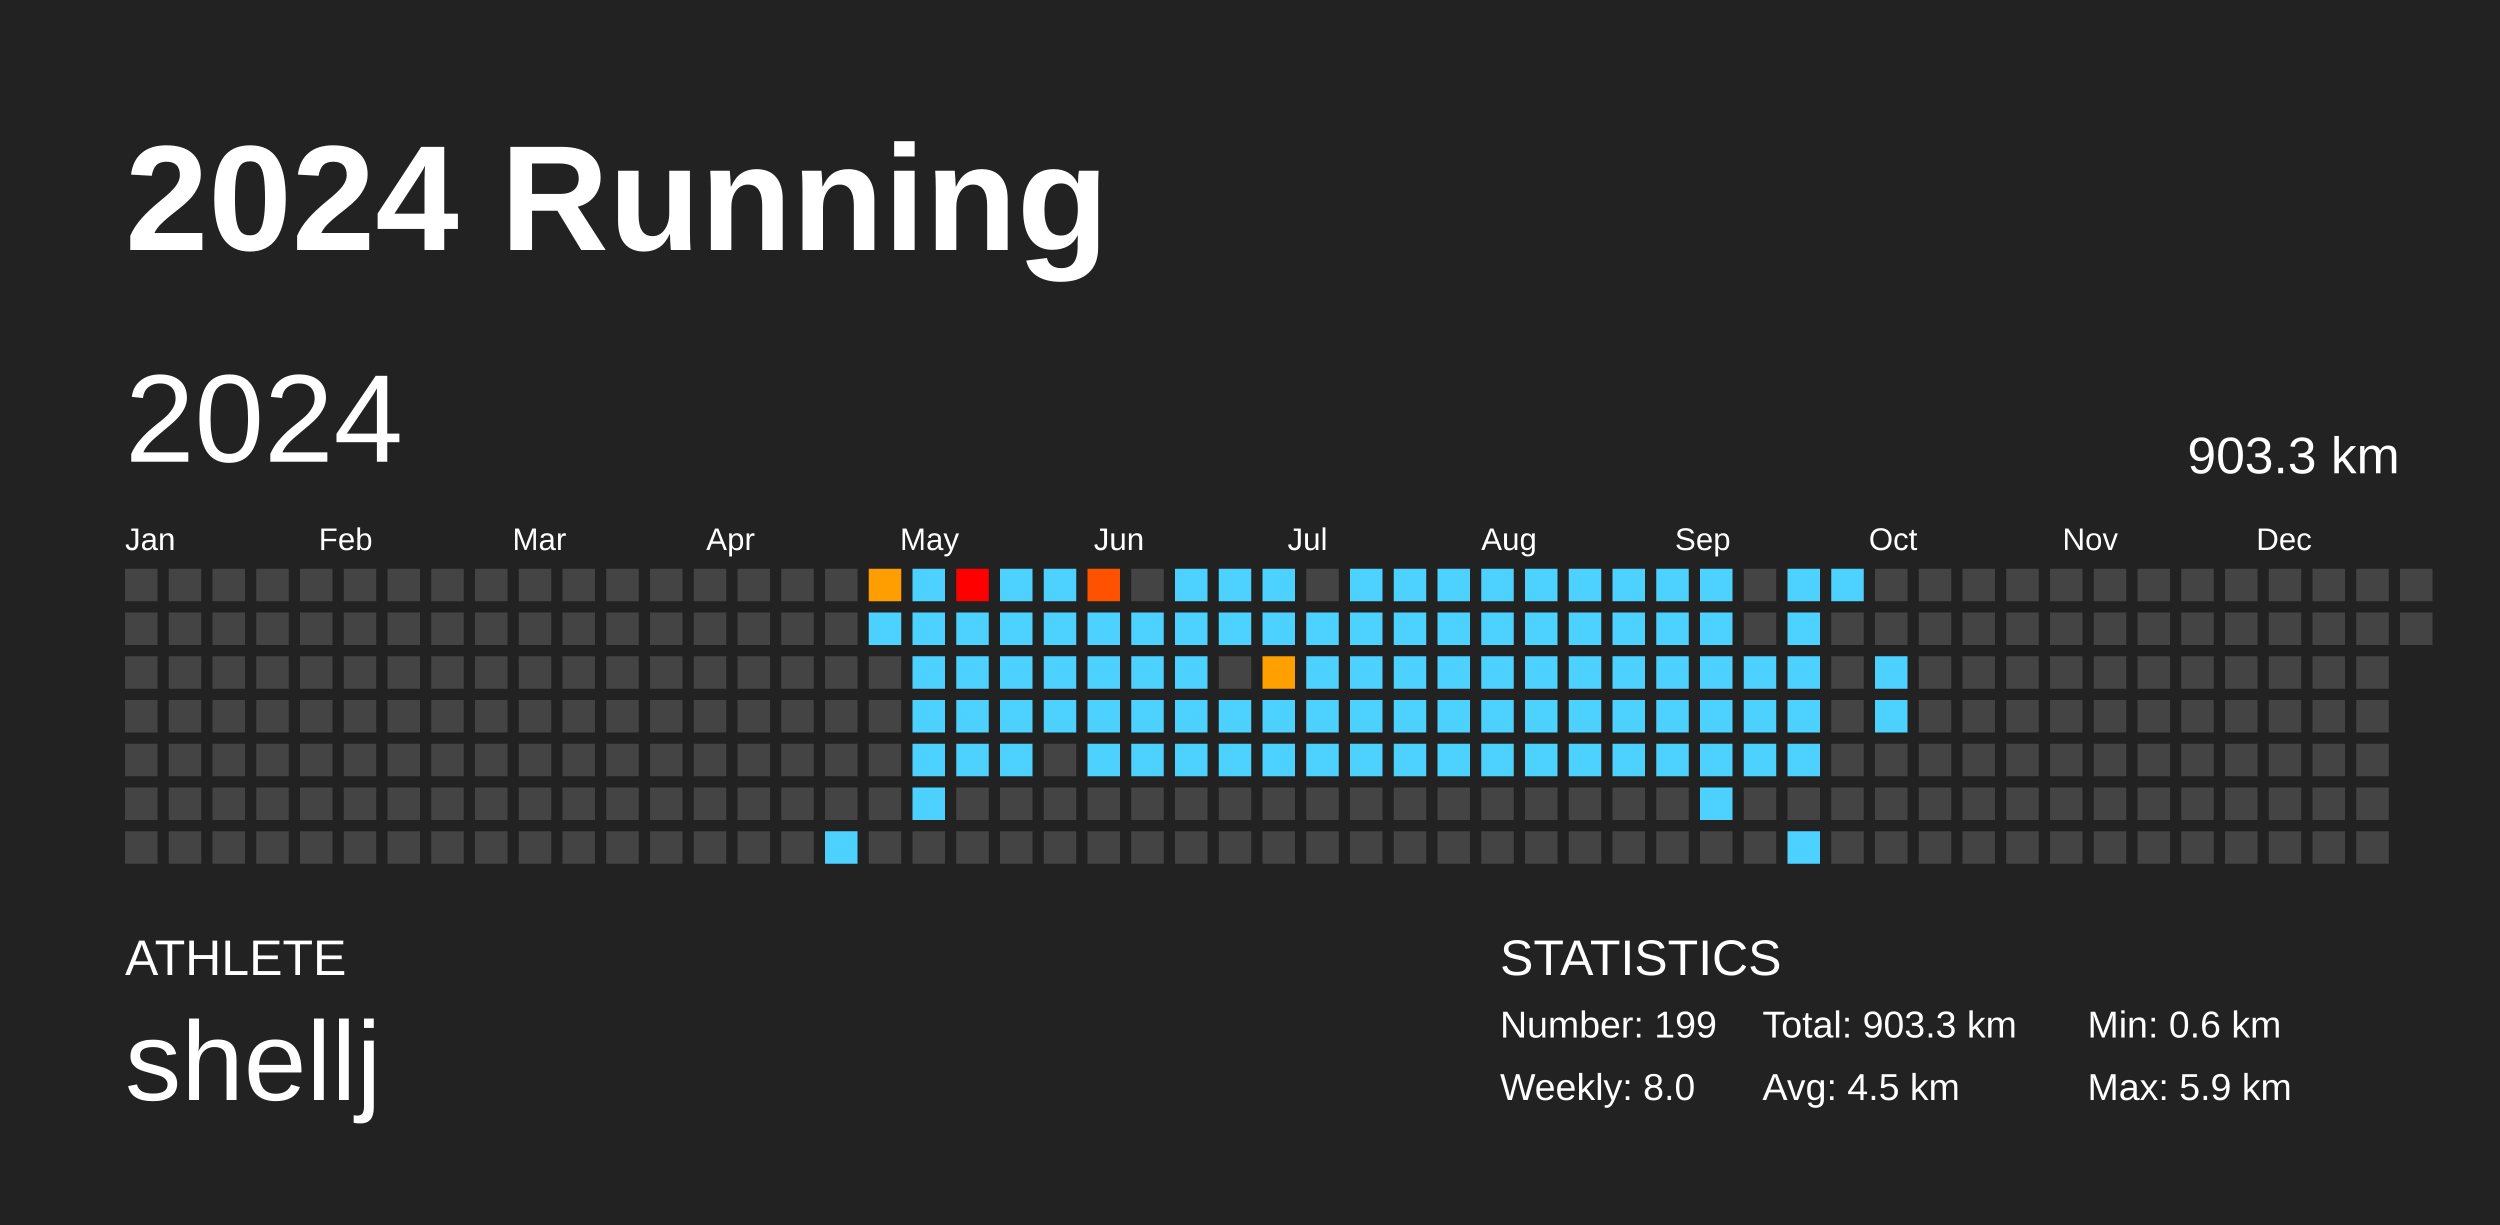
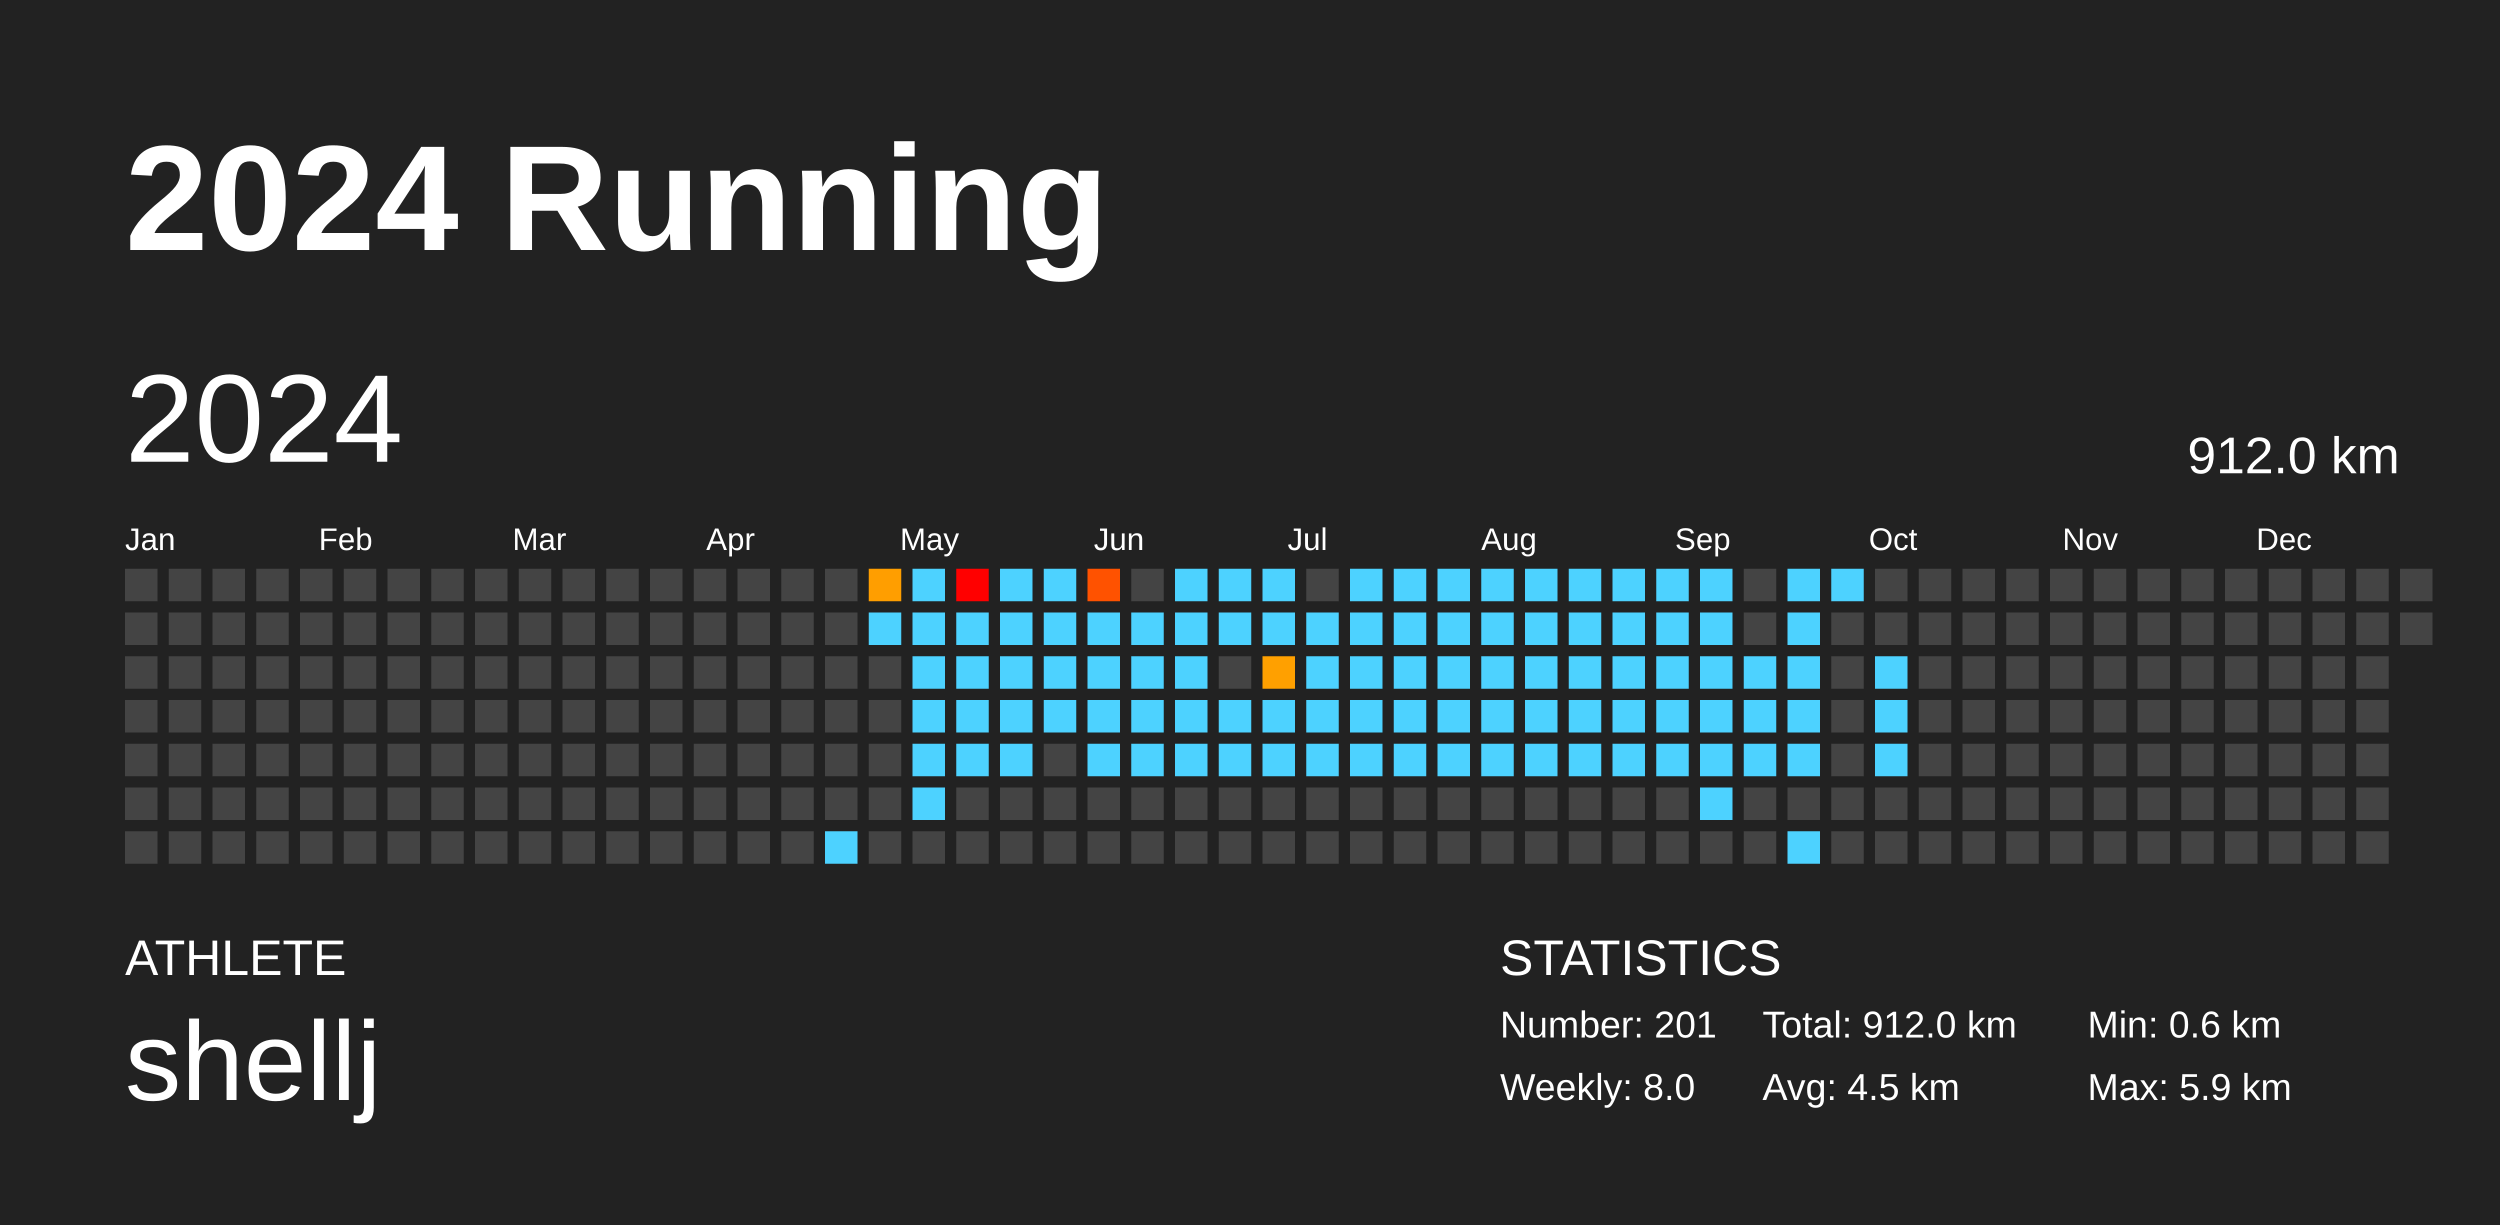
<svg xmlns="http://www.w3.org/2000/svg" baseProfile="full" height="98mm" version="1.1" viewBox="0,0,200,98" width="200mm">
  <defs />
  <rect fill="#222222" height="98" width="200" x="0" y="0" />
  <text fill="#FFFFFF" style="font-size:12px; font-family:Arial; font-weight:bold;" x="10" y="20">2024 Running</text>
  <text fill="#FFFFFF" style="font-size:4px; font-family:Arial" x="10" y="78">ATHLETE</text>
  <text fill="#FFFFFF" style="font-size:9px; font-family:Arial" x="10" y="88">shellj</text>
  <text fill="#FFFFFF" style="font-size:4px; font-family:Arial" x="120" y="78">STATISTICS</text>
-   <text fill="#FFFFFF" style="font-size:3px; font-family:Arial" x="120" y="83">Number: 199</text>
+   <text fill="#FFFFFF" style="font-size:3px; font-family:Arial" x="120" y="83">Number: 201</text>
  <text fill="#FFFFFF" style="font-size:3px; font-family:Arial" x="120" y="88">Weekly: 8.0</text>
-   <text fill="#FFFFFF" style="font-size:3px; font-family:Arial" x="141" y="83">Total: 903.3 km</text>
+   <text fill="#FFFFFF" style="font-size:3px; font-family:Arial" x="141" y="83">Total: 912.0 km</text>
  <text fill="#FFFFFF" style="font-size:3px; font-family:Arial" x="141" y="88">Avg: 4.5 km</text>
  <text fill="#FFFFFF" style="font-size:3px; font-family:Arial" x="167" y="83">Min: 0.6 km</text>
  <text fill="#FFFFFF" style="font-size:3px; font-family:Arial" x="167" y="88">Max: 5.9 km</text>
  <text dominant-baseline="hanging" fill="#FFFFFF" style="font-size:10.0px; font-family:Arial;" x="10" y="30">2024</text>
-   <text dominant-baseline="hanging" fill="#FFFFFF" style="font-size:4.125px; font-family:Arial;" x="175" y="35">903.3 km</text>
+   <text dominant-baseline="hanging" fill="#FFFFFF" style="font-size:4.125px; font-family:Arial;" x="175" y="35">912.0 km</text>
  <text fill="#FFFFFF" style="font-size:2.5px; font-family:Arial" x="10.0" y="44">Jan</text>
  <text fill="#FFFFFF" style="font-size:2.5px; font-family:Arial" x="25.5" y="44">Feb</text>
  <text fill="#FFFFFF" style="font-size:2.5px; font-family:Arial" x="41.0" y="44">Mar</text>
  <text fill="#FFFFFF" style="font-size:2.5px; font-family:Arial" x="56.5" y="44">Apr</text>
  <text fill="#FFFFFF" style="font-size:2.5px; font-family:Arial" x="72.0" y="44">May</text>
  <text fill="#FFFFFF" style="font-size:2.5px; font-family:Arial" x="87.5" y="44">Jun</text>
  <text fill="#FFFFFF" style="font-size:2.5px; font-family:Arial" x="103.0" y="44">Jul</text>
  <text fill="#FFFFFF" style="font-size:2.5px; font-family:Arial" x="118.5" y="44">Aug</text>
  <text fill="#FFFFFF" style="font-size:2.5px; font-family:Arial" x="134.0" y="44">Sep</text>
  <text fill="#FFFFFF" style="font-size:2.5px; font-family:Arial" x="149.5" y="44">Oct</text>
  <text fill="#FFFFFF" style="font-size:2.5px; font-family:Arial" x="165.0" y="44">Nov</text>
  <text fill="#FFFFFF" style="font-size:2.5px; font-family:Arial" x="180.5" y="44">Dec</text>
  <rect fill="#444444" height="2.6" width="2.6" x="10.0" y="45.5" />
  <rect fill="#444444" height="2.6" width="2.6" x="10.0" y="49.0" />
  <rect fill="#444444" height="2.6" width="2.6" x="10.0" y="52.5" />
  <rect fill="#444444" height="2.6" width="2.6" x="10.0" y="56.0" />
  <rect fill="#444444" height="2.6" width="2.6" x="10.0" y="59.5" />
  <rect fill="#444444" height="2.6" width="2.6" x="10.0" y="63.0" />
  <rect fill="#444444" height="2.6" width="2.6" x="10.0" y="66.5" />
  <rect fill="#444444" height="2.6" width="2.6" x="13.5" y="45.5" />
  <rect fill="#444444" height="2.6" width="2.6" x="13.5" y="49.0" />
  <rect fill="#444444" height="2.6" width="2.6" x="13.5" y="52.5" />
  <rect fill="#444444" height="2.6" width="2.6" x="13.5" y="56.0" />
  <rect fill="#444444" height="2.6" width="2.6" x="13.5" y="59.5" />
  <rect fill="#444444" height="2.6" width="2.6" x="13.5" y="63.0" />
  <rect fill="#444444" height="2.6" width="2.6" x="13.5" y="66.5" />
  <rect fill="#444444" height="2.6" width="2.6" x="17.0" y="45.5" />
  <rect fill="#444444" height="2.6" width="2.6" x="17.0" y="49.0" />
  <rect fill="#444444" height="2.6" width="2.6" x="17.0" y="52.5" />
  <rect fill="#444444" height="2.6" width="2.6" x="17.0" y="56.0" />
  <rect fill="#444444" height="2.6" width="2.6" x="17.0" y="59.5" />
  <rect fill="#444444" height="2.6" width="2.6" x="17.0" y="63.0" />
  <rect fill="#444444" height="2.6" width="2.6" x="17.0" y="66.5" />
  <rect fill="#444444" height="2.6" width="2.6" x="20.5" y="45.5" />
  <rect fill="#444444" height="2.6" width="2.6" x="20.5" y="49.0" />
  <rect fill="#444444" height="2.6" width="2.6" x="20.5" y="52.5" />
  <rect fill="#444444" height="2.6" width="2.6" x="20.5" y="56.0" />
  <rect fill="#444444" height="2.6" width="2.6" x="20.5" y="59.5" />
  <rect fill="#444444" height="2.6" width="2.6" x="20.5" y="63.0" />
  <rect fill="#444444" height="2.6" width="2.6" x="20.5" y="66.5" />
  <rect fill="#444444" height="2.6" width="2.6" x="24.0" y="45.5" />
  <rect fill="#444444" height="2.6" width="2.6" x="24.0" y="49.0" />
  <rect fill="#444444" height="2.6" width="2.6" x="24.0" y="52.5" />
  <rect fill="#444444" height="2.6" width="2.6" x="24.0" y="56.0" />
  <rect fill="#444444" height="2.6" width="2.6" x="24.0" y="59.5" />
  <rect fill="#444444" height="2.6" width="2.6" x="24.0" y="63.0" />
  <rect fill="#444444" height="2.6" width="2.6" x="24.0" y="66.5" />
  <rect fill="#444444" height="2.6" width="2.6" x="27.5" y="45.5" />
  <rect fill="#444444" height="2.6" width="2.6" x="27.5" y="49.0" />
  <rect fill="#444444" height="2.6" width="2.6" x="27.5" y="52.5" />
  <rect fill="#444444" height="2.6" width="2.6" x="27.5" y="56.0" />
  <rect fill="#444444" height="2.6" width="2.6" x="27.5" y="59.5" />
  <rect fill="#444444" height="2.6" width="2.6" x="27.5" y="63.0" />
  <rect fill="#444444" height="2.6" width="2.6" x="27.5" y="66.5" />
  <rect fill="#444444" height="2.6" width="2.6" x="31.0" y="45.5" />
  <rect fill="#444444" height="2.6" width="2.6" x="31.0" y="49.0" />
  <rect fill="#444444" height="2.6" width="2.6" x="31.0" y="52.5" />
  <rect fill="#444444" height="2.6" width="2.6" x="31.0" y="56.0" />
  <rect fill="#444444" height="2.6" width="2.6" x="31.0" y="59.5" />
  <rect fill="#444444" height="2.6" width="2.6" x="31.0" y="63.0" />
  <rect fill="#444444" height="2.6" width="2.6" x="31.0" y="66.5" />
  <rect fill="#444444" height="2.6" width="2.6" x="34.5" y="45.5" />
  <rect fill="#444444" height="2.6" width="2.6" x="34.5" y="49.0" />
  <rect fill="#444444" height="2.6" width="2.6" x="34.5" y="52.5" />
  <rect fill="#444444" height="2.6" width="2.6" x="34.5" y="56.0" />
  <rect fill="#444444" height="2.6" width="2.6" x="34.5" y="59.5" />
  <rect fill="#444444" height="2.6" width="2.6" x="34.5" y="63.0" />
  <rect fill="#444444" height="2.6" width="2.6" x="34.5" y="66.5" />
  <rect fill="#444444" height="2.6" width="2.6" x="38.0" y="45.5" />
  <rect fill="#444444" height="2.6" width="2.6" x="38.0" y="49.0" />
  <rect fill="#444444" height="2.6" width="2.6" x="38.0" y="52.5" />
  <rect fill="#444444" height="2.6" width="2.6" x="38.0" y="56.0" />
  <rect fill="#444444" height="2.6" width="2.6" x="38.0" y="59.5" />
  <rect fill="#444444" height="2.6" width="2.6" x="38.0" y="63.0" />
  <rect fill="#444444" height="2.6" width="2.6" x="38.0" y="66.5" />
  <rect fill="#444444" height="2.6" width="2.6" x="41.5" y="45.5" />
  <rect fill="#444444" height="2.6" width="2.6" x="41.5" y="49.0" />
  <rect fill="#444444" height="2.6" width="2.6" x="41.5" y="52.5" />
  <rect fill="#444444" height="2.6" width="2.6" x="41.5" y="56.0" />
  <rect fill="#444444" height="2.6" width="2.6" x="41.5" y="59.5" />
  <rect fill="#444444" height="2.6" width="2.6" x="41.5" y="63.0" />
  <rect fill="#444444" height="2.6" width="2.6" x="41.5" y="66.5" />
  <rect fill="#444444" height="2.6" width="2.6" x="45.0" y="45.5" />
  <rect fill="#444444" height="2.6" width="2.6" x="45.0" y="49.0" />
  <rect fill="#444444" height="2.6" width="2.6" x="45.0" y="52.5" />
  <rect fill="#444444" height="2.6" width="2.6" x="45.0" y="56.0" />
  <rect fill="#444444" height="2.6" width="2.6" x="45.0" y="59.5" />
  <rect fill="#444444" height="2.6" width="2.6" x="45.0" y="63.0" />
  <rect fill="#444444" height="2.6" width="2.6" x="45.0" y="66.5" />
  <rect fill="#444444" height="2.6" width="2.6" x="48.5" y="45.5" />
  <rect fill="#444444" height="2.6" width="2.6" x="48.5" y="49.0" />
  <rect fill="#444444" height="2.6" width="2.6" x="48.5" y="52.5" />
  <rect fill="#444444" height="2.6" width="2.6" x="48.5" y="56.0" />
  <rect fill="#444444" height="2.6" width="2.6" x="48.5" y="59.5" />
  <rect fill="#444444" height="2.6" width="2.6" x="48.5" y="63.0" />
  <rect fill="#444444" height="2.6" width="2.6" x="48.5" y="66.5" />
  <rect fill="#444444" height="2.6" width="2.6" x="52.0" y="45.5" />
  <rect fill="#444444" height="2.6" width="2.6" x="52.0" y="49.0" />
  <rect fill="#444444" height="2.6" width="2.6" x="52.0" y="52.5" />
  <rect fill="#444444" height="2.6" width="2.6" x="52.0" y="56.0" />
  <rect fill="#444444" height="2.6" width="2.6" x="52.0" y="59.5" />
  <rect fill="#444444" height="2.6" width="2.6" x="52.0" y="63.0" />
  <rect fill="#444444" height="2.6" width="2.6" x="52.0" y="66.5" />
  <rect fill="#444444" height="2.6" width="2.6" x="55.5" y="45.5" />
  <rect fill="#444444" height="2.6" width="2.6" x="55.5" y="49.0" />
  <rect fill="#444444" height="2.6" width="2.6" x="55.5" y="52.5" />
  <rect fill="#444444" height="2.6" width="2.6" x="55.5" y="56.0" />
  <rect fill="#444444" height="2.6" width="2.6" x="55.5" y="59.5" />
  <rect fill="#444444" height="2.6" width="2.6" x="55.5" y="63.0" />
  <rect fill="#444444" height="2.6" width="2.6" x="55.5" y="66.5" />
  <rect fill="#444444" height="2.6" width="2.6" x="59.0" y="45.5" />
  <rect fill="#444444" height="2.6" width="2.6" x="59.0" y="49.0" />
  <rect fill="#444444" height="2.6" width="2.6" x="59.0" y="52.5" />
  <rect fill="#444444" height="2.6" width="2.6" x="59.0" y="56.0" />
  <rect fill="#444444" height="2.6" width="2.6" x="59.0" y="59.5" />
  <rect fill="#444444" height="2.6" width="2.6" x="59.0" y="63.0" />
  <rect fill="#444444" height="2.6" width="2.6" x="59.0" y="66.5" />
  <rect fill="#444444" height="2.6" width="2.6" x="62.5" y="45.5" />
  <rect fill="#444444" height="2.6" width="2.6" x="62.5" y="49.0" />
  <rect fill="#444444" height="2.6" width="2.6" x="62.5" y="52.5" />
  <rect fill="#444444" height="2.6" width="2.6" x="62.5" y="56.0" />
  <rect fill="#444444" height="2.6" width="2.6" x="62.5" y="59.5" />
  <rect fill="#444444" height="2.6" width="2.6" x="62.5" y="63.0" />
  <rect fill="#444444" height="2.6" width="2.6" x="62.5" y="66.5" />
  <rect fill="#444444" height="2.6" width="2.6" x="66.0" y="45.5" />
  <rect fill="#444444" height="2.6" width="2.6" x="66.0" y="49.0" />
  <rect fill="#444444" height="2.6" width="2.6" x="66.0" y="52.5" />
  <rect fill="#444444" height="2.6" width="2.6" x="66.0" y="56.0" />
  <rect fill="#444444" height="2.6" width="2.6" x="66.0" y="59.5" />
  <rect fill="#444444" height="2.6" width="2.6" x="66.0" y="63.0" />
  <rect fill="#4dd2ff" height="2.6" width="2.6" x="66.0" y="66.5" />
  <rect fill="#ff9e00" height="2.6" width="2.6" x="69.5" y="45.5" />
  <rect fill="#4dd2ff" height="2.6" width="2.6" x="69.5" y="49.0" />
  <rect fill="#444444" height="2.6" width="2.6" x="69.5" y="52.5" />
  <rect fill="#444444" height="2.6" width="2.6" x="69.5" y="56.0" />
  <rect fill="#444444" height="2.6" width="2.6" x="69.5" y="59.5" />
  <rect fill="#444444" height="2.6" width="2.6" x="69.5" y="63.0" />
  <rect fill="#444444" height="2.6" width="2.6" x="69.5" y="66.5" />
  <rect fill="#4dd2ff" height="2.6" width="2.6" x="73.0" y="45.5" />
  <rect fill="#4dd2ff" height="2.6" width="2.6" x="73.0" y="49.0" />
  <rect fill="#4dd2ff" height="2.6" width="2.6" x="73.0" y="52.5" />
  <rect fill="#4dd2ff" height="2.6" width="2.6" x="73.0" y="56.0" />
  <rect fill="#4dd2ff" height="2.6" width="2.6" x="73.0" y="59.5" />
  <rect fill="#4dd2ff" height="2.6" width="2.6" x="73.0" y="63.0" />
  <rect fill="#444444" height="2.6" width="2.6" x="73.0" y="66.5" />
  <rect fill="red" height="2.6" width="2.6" x="76.5" y="45.5" />
  <rect fill="#4dd2ff" height="2.6" width="2.6" x="76.5" y="49.0" />
  <rect fill="#4dd2ff" height="2.6" width="2.6" x="76.5" y="52.5" />
  <rect fill="#4dd2ff" height="2.6" width="2.6" x="76.5" y="56.0" />
  <rect fill="#4dd2ff" height="2.6" width="2.6" x="76.5" y="59.5" />
  <rect fill="#444444" height="2.6" width="2.6" x="76.5" y="63.0" />
  <rect fill="#444444" height="2.6" width="2.6" x="76.5" y="66.5" />
  <rect fill="#4dd2ff" height="2.6" width="2.6" x="80.0" y="45.5" />
  <rect fill="#4dd2ff" height="2.6" width="2.6" x="80.0" y="49.0" />
  <rect fill="#4dd2ff" height="2.6" width="2.6" x="80.0" y="52.5" />
  <rect fill="#4dd2ff" height="2.6" width="2.6" x="80.0" y="56.0" />
  <rect fill="#4dd2ff" height="2.6" width="2.6" x="80.0" y="59.5" />
  <rect fill="#444444" height="2.6" width="2.6" x="80.0" y="63.0" />
  <rect fill="#444444" height="2.6" width="2.6" x="80.0" y="66.5" />
  <rect fill="#4dd2ff" height="2.6" width="2.6" x="83.5" y="45.5" />
  <rect fill="#4dd2ff" height="2.6" width="2.6" x="83.5" y="49.0" />
  <rect fill="#4dd2ff" height="2.6" width="2.6" x="83.5" y="52.5" />
  <rect fill="#4dd2ff" height="2.6" width="2.6" x="83.5" y="56.0" />
  <rect fill="#444444" height="2.6" width="2.6" x="83.5" y="59.5" />
  <rect fill="#444444" height="2.6" width="2.6" x="83.5" y="63.0" />
  <rect fill="#444444" height="2.6" width="2.6" x="83.5" y="66.5" />
  <rect fill="#ff5200" height="2.6" width="2.6" x="87.0" y="45.5" />
  <rect fill="#4dd2ff" height="2.6" width="2.6" x="87.0" y="49.0" />
  <rect fill="#4dd2ff" height="2.6" width="2.6" x="87.0" y="52.5" />
  <rect fill="#4dd2ff" height="2.6" width="2.6" x="87.0" y="56.0" />
  <rect fill="#4dd2ff" height="2.6" width="2.6" x="87.0" y="59.5" />
  <rect fill="#444444" height="2.6" width="2.6" x="87.0" y="63.0" />
  <rect fill="#444444" height="2.6" width="2.6" x="87.0" y="66.5" />
  <rect fill="#444444" height="2.6" width="2.6" x="90.5" y="45.5" />
  <rect fill="#4dd2ff" height="2.6" width="2.6" x="90.5" y="49.0" />
  <rect fill="#4dd2ff" height="2.6" width="2.6" x="90.5" y="52.5" />
  <rect fill="#4dd2ff" height="2.6" width="2.6" x="90.5" y="56.0" />
  <rect fill="#4dd2ff" height="2.6" width="2.6" x="90.5" y="59.5" />
  <rect fill="#444444" height="2.6" width="2.6" x="90.5" y="63.0" />
  <rect fill="#444444" height="2.6" width="2.6" x="90.5" y="66.5" />
  <rect fill="#4dd2ff" height="2.6" width="2.6" x="94.0" y="45.5" />
  <rect fill="#4dd2ff" height="2.6" width="2.6" x="94.0" y="49.0" />
  <rect fill="#4dd2ff" height="2.6" width="2.6" x="94.0" y="52.5" />
  <rect fill="#4dd2ff" height="2.6" width="2.6" x="94.0" y="56.0" />
  <rect fill="#4dd2ff" height="2.6" width="2.6" x="94.0" y="59.5" />
  <rect fill="#444444" height="2.6" width="2.6" x="94.0" y="63.0" />
  <rect fill="#444444" height="2.6" width="2.6" x="94.0" y="66.5" />
  <rect fill="#4dd2ff" height="2.6" width="2.6" x="97.5" y="45.5" />
  <rect fill="#4dd2ff" height="2.6" width="2.6" x="97.5" y="49.0" />
  <rect fill="#444444" height="2.6" width="2.6" x="97.5" y="52.5" />
  <rect fill="#4dd2ff" height="2.6" width="2.6" x="97.5" y="56.0" />
  <rect fill="#4dd2ff" height="2.6" width="2.6" x="97.5" y="59.5" />
  <rect fill="#444444" height="2.6" width="2.6" x="97.5" y="63.0" />
  <rect fill="#444444" height="2.6" width="2.6" x="97.5" y="66.5" />
  <rect fill="#4dd2ff" height="2.6" width="2.6" x="101.0" y="45.5" />
  <rect fill="#4dd2ff" height="2.6" width="2.6" x="101.0" y="49.0" />
  <rect fill="#ffa000" height="2.6" width="2.6" x="101.0" y="52.5" />
  <rect fill="#4dd2ff" height="2.6" width="2.6" x="101.0" y="56.0" />
  <rect fill="#4dd2ff" height="2.6" width="2.6" x="101.0" y="59.5" />
  <rect fill="#444444" height="2.6" width="2.6" x="101.0" y="63.0" />
  <rect fill="#444444" height="2.6" width="2.6" x="101.0" y="66.5" />
  <rect fill="#444444" height="2.6" width="2.6" x="104.5" y="45.5" />
  <rect fill="#4dd2ff" height="2.6" width="2.6" x="104.5" y="49.0" />
  <rect fill="#4dd2ff" height="2.6" width="2.6" x="104.5" y="52.5" />
  <rect fill="#4dd2ff" height="2.6" width="2.6" x="104.5" y="56.0" />
  <rect fill="#4dd2ff" height="2.6" width="2.6" x="104.5" y="59.5" />
  <rect fill="#444444" height="2.6" width="2.6" x="104.5" y="63.0" />
  <rect fill="#444444" height="2.6" width="2.6" x="104.5" y="66.5" />
  <rect fill="#4dd2ff" height="2.6" width="2.6" x="108.0" y="45.5" />
  <rect fill="#4dd2ff" height="2.6" width="2.6" x="108.0" y="49.0" />
  <rect fill="#4dd2ff" height="2.6" width="2.6" x="108.0" y="52.5" />
  <rect fill="#4dd2ff" height="2.6" width="2.6" x="108.0" y="56.0" />
  <rect fill="#4dd2ff" height="2.6" width="2.6" x="108.0" y="59.5" />
  <rect fill="#444444" height="2.6" width="2.6" x="108.0" y="63.0" />
  <rect fill="#444444" height="2.6" width="2.6" x="108.0" y="66.5" />
  <rect fill="#4dd2ff" height="2.6" width="2.6" x="111.5" y="45.5" />
  <rect fill="#4dd2ff" height="2.6" width="2.6" x="111.5" y="49.0" />
  <rect fill="#4dd2ff" height="2.6" width="2.6" x="111.5" y="52.5" />
  <rect fill="#4dd2ff" height="2.6" width="2.6" x="111.5" y="56.0" />
  <rect fill="#4dd2ff" height="2.6" width="2.6" x="111.5" y="59.5" />
  <rect fill="#444444" height="2.6" width="2.6" x="111.5" y="63.0" />
  <rect fill="#444444" height="2.6" width="2.6" x="111.5" y="66.5" />
  <rect fill="#4dd2ff" height="2.6" width="2.6" x="115.0" y="45.5" />
  <rect fill="#4dd2ff" height="2.6" width="2.6" x="115.0" y="49.0" />
  <rect fill="#4dd2ff" height="2.6" width="2.6" x="115.0" y="52.5" />
  <rect fill="#4dd2ff" height="2.6" width="2.6" x="115.0" y="56.0" />
  <rect fill="#4dd2ff" height="2.6" width="2.6" x="115.0" y="59.5" />
  <rect fill="#444444" height="2.6" width="2.6" x="115.0" y="63.0" />
  <rect fill="#444444" height="2.6" width="2.6" x="115.0" y="66.5" />
  <rect fill="#4dd2ff" height="2.6" width="2.6" x="118.5" y="45.5" />
  <rect fill="#4dd2ff" height="2.6" width="2.6" x="118.5" y="49.0" />
  <rect fill="#4dd2ff" height="2.6" width="2.6" x="118.5" y="52.5" />
  <rect fill="#4dd2ff" height="2.6" width="2.6" x="118.5" y="56.0" />
  <rect fill="#4dd2ff" height="2.6" width="2.6" x="118.5" y="59.5" />
  <rect fill="#444444" height="2.6" width="2.6" x="118.5" y="63.0" />
  <rect fill="#444444" height="2.6" width="2.6" x="118.5" y="66.5" />
  <rect fill="#4dd2ff" height="2.6" width="2.6" x="122.0" y="45.5" />
  <rect fill="#4dd2ff" height="2.6" width="2.6" x="122.0" y="49.0" />
  <rect fill="#4dd2ff" height="2.6" width="2.6" x="122.0" y="52.5" />
  <rect fill="#4dd2ff" height="2.6" width="2.6" x="122.0" y="56.0" />
  <rect fill="#4dd2ff" height="2.6" width="2.6" x="122.0" y="59.5" />
  <rect fill="#444444" height="2.6" width="2.6" x="122.0" y="63.0" />
  <rect fill="#444444" height="2.6" width="2.6" x="122.0" y="66.5" />
  <rect fill="#4dd2ff" height="2.6" width="2.6" x="125.5" y="45.5" />
  <rect fill="#4dd2ff" height="2.6" width="2.6" x="125.5" y="49.0" />
  <rect fill="#4dd2ff" height="2.6" width="2.6" x="125.5" y="52.5" />
  <rect fill="#4dd2ff" height="2.6" width="2.6" x="125.5" y="56.0" />
  <rect fill="#4dd2ff" height="2.6" width="2.6" x="125.5" y="59.5" />
  <rect fill="#444444" height="2.6" width="2.6" x="125.5" y="63.0" />
  <rect fill="#444444" height="2.6" width="2.6" x="125.5" y="66.5" />
  <rect fill="#4dd2ff" height="2.6" width="2.6" x="129.0" y="45.5" />
  <rect fill="#4dd2ff" height="2.6" width="2.6" x="129.0" y="49.0" />
  <rect fill="#4dd2ff" height="2.6" width="2.6" x="129.0" y="52.5" />
  <rect fill="#4dd2ff" height="2.6" width="2.6" x="129.0" y="56.0" />
  <rect fill="#4dd2ff" height="2.6" width="2.6" x="129.0" y="59.5" />
  <rect fill="#444444" height="2.6" width="2.6" x="129.0" y="63.0" />
  <rect fill="#444444" height="2.6" width="2.6" x="129.0" y="66.5" />
  <rect fill="#4dd2ff" height="2.6" width="2.6" x="132.5" y="45.5" />
  <rect fill="#4dd2ff" height="2.6" width="2.6" x="132.5" y="49.0" />
  <rect fill="#4dd2ff" height="2.6" width="2.6" x="132.5" y="52.5" />
  <rect fill="#4dd2ff" height="2.6" width="2.6" x="132.5" y="56.0" />
  <rect fill="#4dd2ff" height="2.6" width="2.6" x="132.5" y="59.5" />
  <rect fill="#444444" height="2.6" width="2.6" x="132.5" y="63.0" />
  <rect fill="#444444" height="2.6" width="2.6" x="132.5" y="66.5" />
  <rect fill="#4dd2ff" height="2.6" width="2.6" x="136.0" y="45.5" />
  <rect fill="#4dd2ff" height="2.6" width="2.6" x="136.0" y="49.0" />
  <rect fill="#4dd2ff" height="2.6" width="2.6" x="136.0" y="52.5" />
  <rect fill="#4dd2ff" height="2.6" width="2.6" x="136.0" y="56.0" />
  <rect fill="#4dd2ff" height="2.6" width="2.6" x="136.0" y="59.5" />
  <rect fill="#4dd2ff" height="2.6" width="2.6" x="136.0" y="63.0" />
  <rect fill="#444444" height="2.6" width="2.6" x="136.0" y="66.5" />
  <rect fill="#444444" height="2.6" width="2.6" x="139.5" y="45.5" />
  <rect fill="#444444" height="2.6" width="2.6" x="139.5" y="49.0" />
  <rect fill="#4dd2ff" height="2.6" width="2.6" x="139.5" y="52.5" />
  <rect fill="#4dd2ff" height="2.6" width="2.6" x="139.5" y="56.0" />
  <rect fill="#4dd2ff" height="2.6" width="2.6" x="139.5" y="59.5" />
  <rect fill="#444444" height="2.6" width="2.6" x="139.5" y="63.0" />
  <rect fill="#444444" height="2.6" width="2.6" x="139.5" y="66.5" />
  <rect fill="#4dd2ff" height="2.6" width="2.6" x="143.0" y="45.5" />
  <rect fill="#4dd2ff" height="2.6" width="2.6" x="143.0" y="49.0" />
  <rect fill="#4dd2ff" height="2.6" width="2.6" x="143.0" y="52.5" />
  <rect fill="#4dd2ff" height="2.6" width="2.6" x="143.0" y="56.0" />
  <rect fill="#4dd2ff" height="2.6" width="2.6" x="143.0" y="59.5" />
  <rect fill="#444444" height="2.6" width="2.6" x="143.0" y="63.0" />
  <rect fill="#4dd2ff" height="2.6" width="2.6" x="143.0" y="66.5" />
  <rect fill="#4dd2ff" height="2.6" width="2.6" x="146.5" y="45.5" />
  <rect fill="#444444" height="2.6" width="2.6" x="146.5" y="49.0" />
  <rect fill="#444444" height="2.6" width="2.6" x="146.5" y="52.5" />
  <rect fill="#444444" height="2.6" width="2.6" x="146.5" y="56.0" />
  <rect fill="#444444" height="2.6" width="2.6" x="146.5" y="59.5" />
  <rect fill="#444444" height="2.6" width="2.6" x="146.5" y="63.0" />
  <rect fill="#444444" height="2.6" width="2.6" x="146.5" y="66.5" />
  <rect fill="#444444" height="2.6" width="2.6" x="150.0" y="45.5" />
  <rect fill="#444444" height="2.6" width="2.6" x="150.0" y="49.0" />
  <rect fill="#4dd2ff" height="2.6" width="2.6" x="150.0" y="52.5" />
  <rect fill="#4dd2ff" height="2.6" width="2.6" x="150.0" y="56.0" />
-   <rect fill="#444444" height="2.6" width="2.6" x="150.0" y="59.5" />
+   <rect fill="#4dd2ff" height="2.6" width="2.6" x="150.0" y="59.5" />
  <rect fill="#444444" height="2.6" width="2.6" x="150.0" y="63.0" />
  <rect fill="#444444" height="2.6" width="2.6" x="150.0" y="66.5" />
  <rect fill="#444444" height="2.6" width="2.6" x="153.5" y="45.5" />
  <rect fill="#444444" height="2.6" width="2.6" x="153.5" y="49.0" />
  <rect fill="#444444" height="2.6" width="2.6" x="153.5" y="52.5" />
  <rect fill="#444444" height="2.6" width="2.6" x="153.5" y="56.0" />
  <rect fill="#444444" height="2.6" width="2.6" x="153.5" y="59.5" />
  <rect fill="#444444" height="2.6" width="2.6" x="153.5" y="63.0" />
  <rect fill="#444444" height="2.6" width="2.6" x="153.5" y="66.5" />
  <rect fill="#444444" height="2.6" width="2.6" x="157.0" y="45.5" />
  <rect fill="#444444" height="2.6" width="2.6" x="157.0" y="49.0" />
  <rect fill="#444444" height="2.6" width="2.6" x="157.0" y="52.5" />
  <rect fill="#444444" height="2.6" width="2.6" x="157.0" y="56.0" />
  <rect fill="#444444" height="2.6" width="2.6" x="157.0" y="59.5" />
  <rect fill="#444444" height="2.6" width="2.6" x="157.0" y="63.0" />
  <rect fill="#444444" height="2.6" width="2.6" x="157.0" y="66.5" />
  <rect fill="#444444" height="2.6" width="2.6" x="160.5" y="45.5" />
  <rect fill="#444444" height="2.6" width="2.6" x="160.5" y="49.0" />
  <rect fill="#444444" height="2.6" width="2.6" x="160.5" y="52.5" />
  <rect fill="#444444" height="2.6" width="2.6" x="160.5" y="56.0" />
  <rect fill="#444444" height="2.6" width="2.6" x="160.5" y="59.5" />
  <rect fill="#444444" height="2.6" width="2.6" x="160.5" y="63.0" />
  <rect fill="#444444" height="2.6" width="2.6" x="160.5" y="66.5" />
  <rect fill="#444444" height="2.6" width="2.6" x="164.0" y="45.5" />
  <rect fill="#444444" height="2.6" width="2.6" x="164.0" y="49.0" />
  <rect fill="#444444" height="2.6" width="2.6" x="164.0" y="52.5" />
  <rect fill="#444444" height="2.6" width="2.6" x="164.0" y="56.0" />
  <rect fill="#444444" height="2.6" width="2.6" x="164.0" y="59.5" />
  <rect fill="#444444" height="2.6" width="2.6" x="164.0" y="63.0" />
  <rect fill="#444444" height="2.6" width="2.6" x="164.0" y="66.5" />
  <rect fill="#444444" height="2.6" width="2.6" x="167.5" y="45.5" />
  <rect fill="#444444" height="2.6" width="2.6" x="167.5" y="49.0" />
  <rect fill="#444444" height="2.6" width="2.6" x="167.5" y="52.5" />
  <rect fill="#444444" height="2.6" width="2.6" x="167.5" y="56.0" />
  <rect fill="#444444" height="2.6" width="2.6" x="167.5" y="59.5" />
  <rect fill="#444444" height="2.6" width="2.6" x="167.5" y="63.0" />
  <rect fill="#444444" height="2.6" width="2.6" x="167.5" y="66.5" />
  <rect fill="#444444" height="2.6" width="2.6" x="171.0" y="45.5" />
  <rect fill="#444444" height="2.6" width="2.6" x="171.0" y="49.0" />
  <rect fill="#444444" height="2.6" width="2.6" x="171.0" y="52.5" />
  <rect fill="#444444" height="2.6" width="2.6" x="171.0" y="56.0" />
  <rect fill="#444444" height="2.6" width="2.6" x="171.0" y="59.5" />
  <rect fill="#444444" height="2.6" width="2.6" x="171.0" y="63.0" />
  <rect fill="#444444" height="2.6" width="2.6" x="171.0" y="66.5" />
  <rect fill="#444444" height="2.6" width="2.6" x="174.5" y="45.5" />
  <rect fill="#444444" height="2.6" width="2.6" x="174.5" y="49.0" />
  <rect fill="#444444" height="2.6" width="2.6" x="174.5" y="52.5" />
  <rect fill="#444444" height="2.6" width="2.6" x="174.5" y="56.0" />
  <rect fill="#444444" height="2.6" width="2.6" x="174.5" y="59.5" />
  <rect fill="#444444" height="2.6" width="2.6" x="174.5" y="63.0" />
  <rect fill="#444444" height="2.6" width="2.6" x="174.5" y="66.5" />
  <rect fill="#444444" height="2.6" width="2.6" x="178.0" y="45.5" />
  <rect fill="#444444" height="2.6" width="2.6" x="178.0" y="49.0" />
  <rect fill="#444444" height="2.6" width="2.6" x="178.0" y="52.5" />
  <rect fill="#444444" height="2.6" width="2.6" x="178.0" y="56.0" />
  <rect fill="#444444" height="2.6" width="2.6" x="178.0" y="59.5" />
  <rect fill="#444444" height="2.6" width="2.6" x="178.0" y="63.0" />
  <rect fill="#444444" height="2.6" width="2.6" x="178.0" y="66.5" />
  <rect fill="#444444" height="2.6" width="2.6" x="181.5" y="45.5" />
  <rect fill="#444444" height="2.6" width="2.6" x="181.5" y="49.0" />
  <rect fill="#444444" height="2.6" width="2.6" x="181.5" y="52.5" />
  <rect fill="#444444" height="2.6" width="2.6" x="181.5" y="56.0" />
  <rect fill="#444444" height="2.6" width="2.6" x="181.5" y="59.5" />
  <rect fill="#444444" height="2.6" width="2.6" x="181.5" y="63.0" />
  <rect fill="#444444" height="2.6" width="2.6" x="181.5" y="66.5" />
  <rect fill="#444444" height="2.6" width="2.6" x="185.0" y="45.5" />
  <rect fill="#444444" height="2.6" width="2.6" x="185.0" y="49.0" />
  <rect fill="#444444" height="2.6" width="2.6" x="185.0" y="52.5" />
  <rect fill="#444444" height="2.6" width="2.6" x="185.0" y="56.0" />
  <rect fill="#444444" height="2.6" width="2.6" x="185.0" y="59.5" />
  <rect fill="#444444" height="2.6" width="2.6" x="185.0" y="63.0" />
  <rect fill="#444444" height="2.6" width="2.6" x="185.0" y="66.5" />
  <rect fill="#444444" height="2.6" width="2.6" x="188.5" y="45.5" />
  <rect fill="#444444" height="2.6" width="2.6" x="188.5" y="49.0" />
  <rect fill="#444444" height="2.6" width="2.6" x="188.5" y="52.5" />
  <rect fill="#444444" height="2.6" width="2.6" x="188.5" y="56.0" />
  <rect fill="#444444" height="2.6" width="2.6" x="188.5" y="59.5" />
  <rect fill="#444444" height="2.6" width="2.6" x="188.5" y="63.0" />
  <rect fill="#444444" height="2.6" width="2.6" x="188.5" y="66.5" />
  <rect fill="#444444" height="2.6" width="2.6" x="192.0" y="45.5" />
  <rect fill="#444444" height="2.6" width="2.6" x="192.0" y="49.0" />
</svg>
